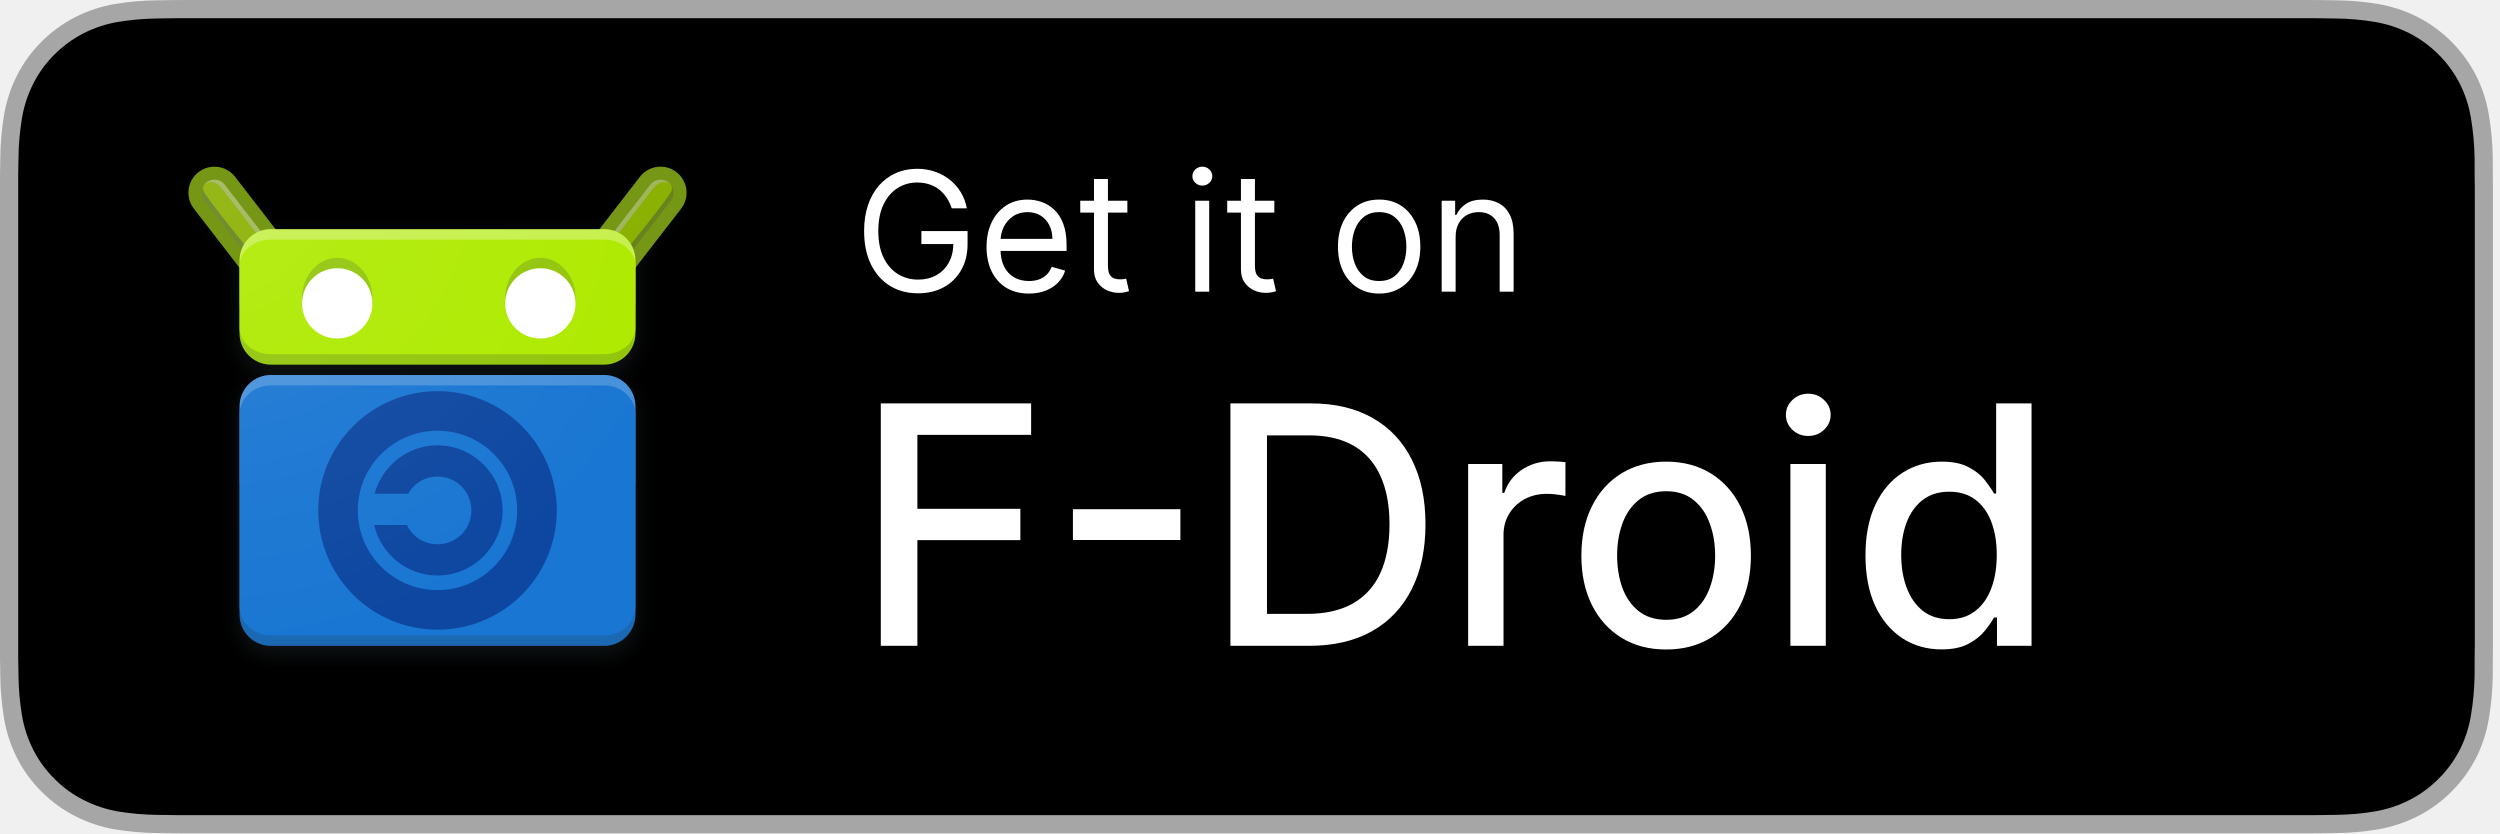
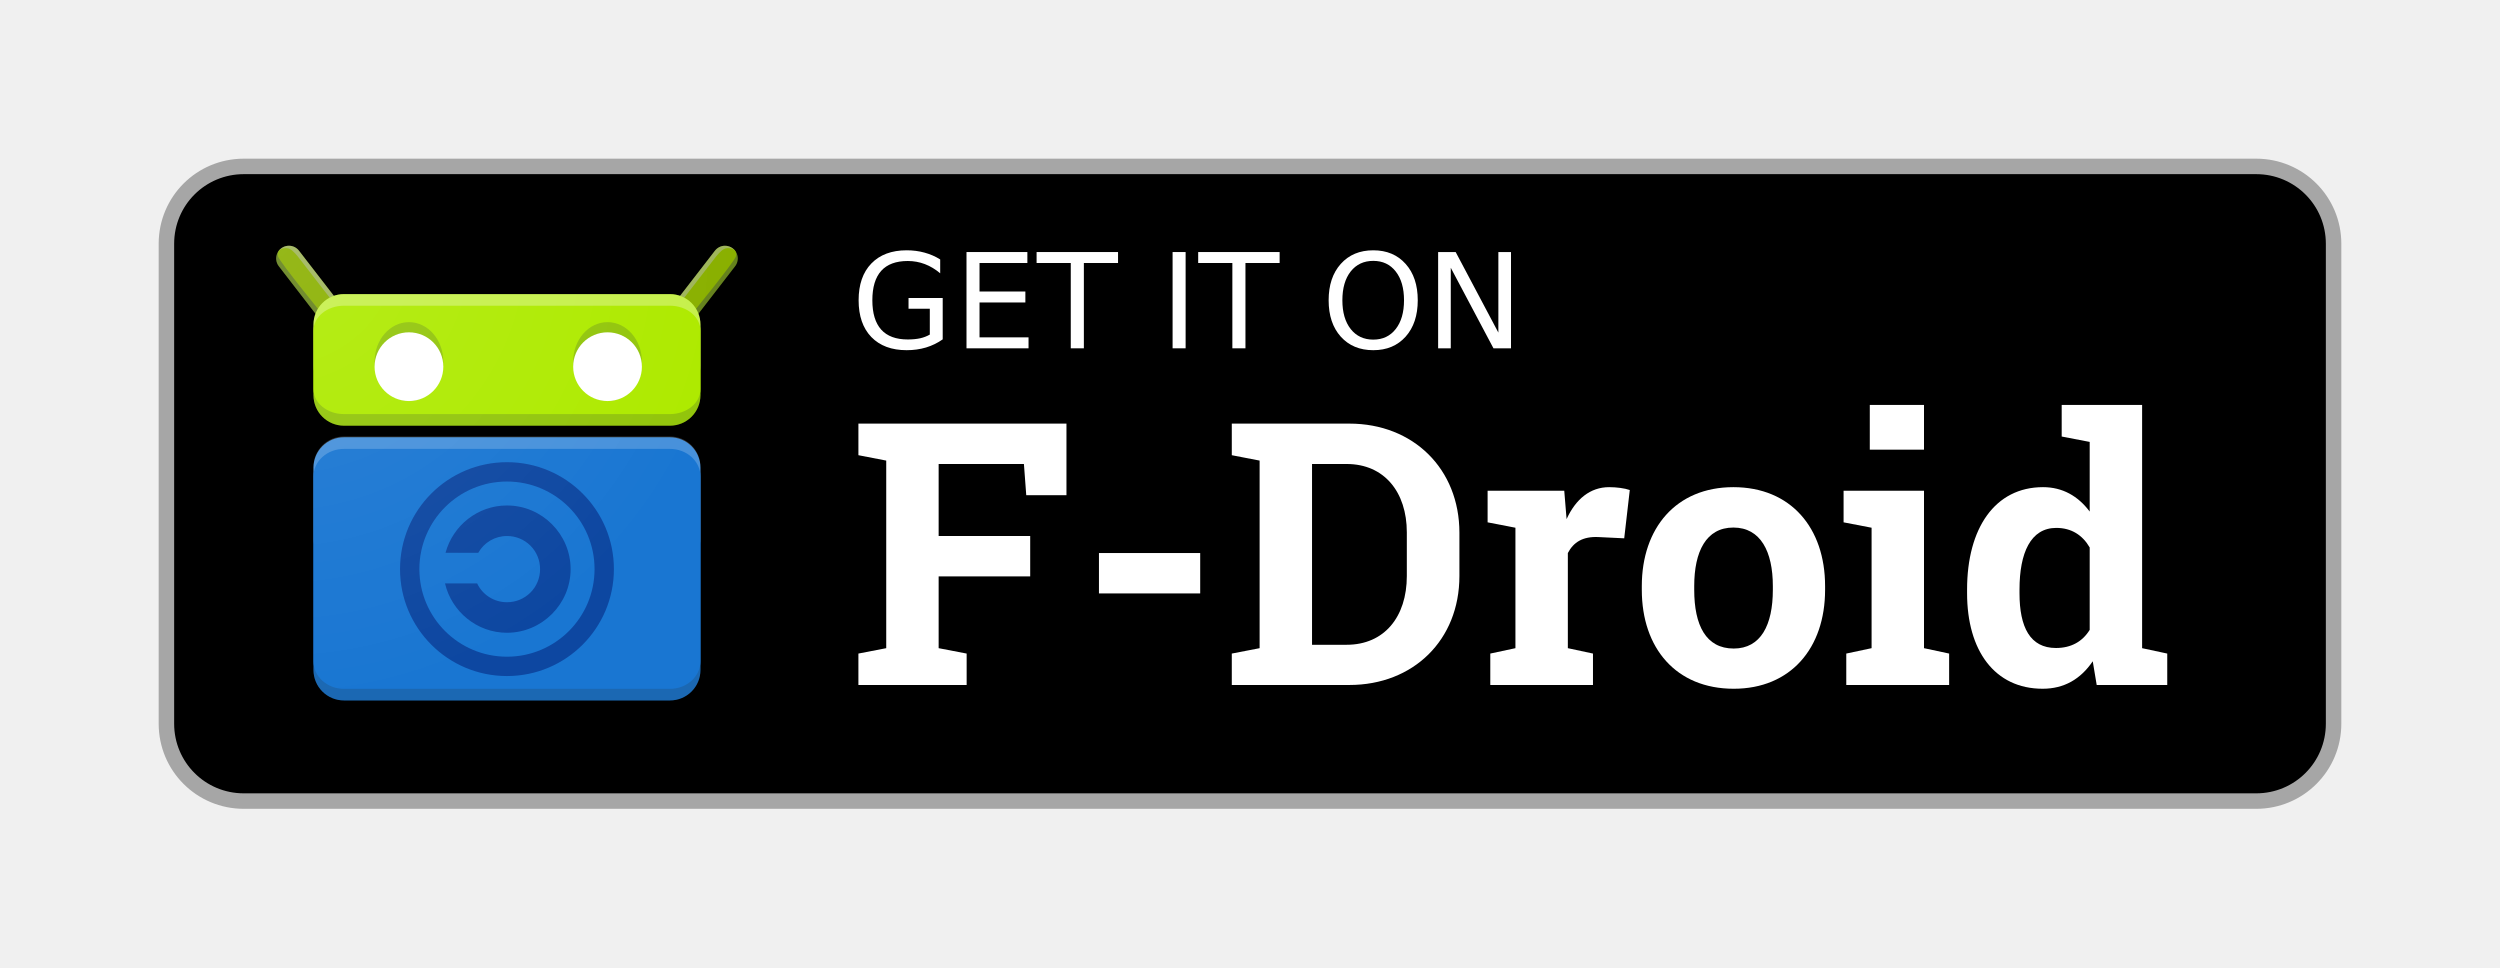
- <svg xmlns="http://www.w3.org/2000/svg" width="120" height="40" viewBox="0 0 120 40" fill="none">
-   <g clip-path="url(#clip0_8_63)">
-     <path d="M110.135 0H9.535C9.168 0 8.806 0 8.44 0.002C8.134 0.004 7.83 0.01 7.521 0.015C6.85 0.023 6.18 0.082 5.517 0.192C4.856 0.304 4.215 0.515 3.616 0.819C3.018 1.125 2.472 1.522 1.998 1.997C1.52 2.471 1.122 3.018 0.819 3.618C0.515 4.217 0.305 4.859 0.194 5.522C0.083 6.183 0.023 6.853 0.015 7.524C0.006 7.83 0.005 8.138 0 8.444V31.559C0.005 31.869 0.006 32.17 0.015 32.481C0.023 33.152 0.083 33.821 0.194 34.483C0.304 35.145 0.515 35.788 0.819 36.387C1.122 36.985 1.52 37.53 1.998 38.001C2.471 38.478 3.017 38.876 3.616 39.18C4.215 39.484 4.855 39.697 5.517 39.811C6.18 39.919 6.85 39.979 7.521 39.987C7.83 39.994 8.134 39.998 8.44 39.998C8.806 40 9.168 40 9.535 40H110.135C110.494 40 110.859 40 111.219 39.998C111.523 39.998 111.836 39.994 112.141 39.987C112.811 39.979 113.479 39.92 114.141 39.811C114.804 39.696 115.448 39.483 116.049 39.18C116.647 38.876 117.193 38.478 117.666 38.001C118.142 37.528 118.541 36.984 118.848 36.387C119.15 35.787 119.358 35.145 119.467 34.483C119.578 33.821 119.64 33.152 119.652 32.481C119.656 32.17 119.656 31.869 119.656 31.559C119.664 31.195 119.664 30.834 119.664 30.465V9.536C119.664 9.17 119.664 8.807 119.656 8.444C119.656 8.138 119.656 7.83 119.652 7.524C119.64 6.853 119.578 6.183 119.467 5.522C119.358 4.859 119.149 4.218 118.848 3.618C118.23 2.415 117.252 1.436 116.049 0.818C115.448 0.516 114.804 0.304 114.141 0.191C113.48 0.081 112.811 0.022 112.141 0.015C111.836 0.01 111.523 0.004 111.219 0.002C110.859 0 110.494 0 110.135 0Z" fill="#A6A6A6" />
-     <path d="M8.445 39.125C8.14 39.125 7.843 39.121 7.541 39.114C6.914 39.106 6.29 39.052 5.671 38.951C5.095 38.852 4.537 38.667 4.015 38.403C3.498 38.142 3.026 37.798 2.618 37.387C2.204 36.98 1.859 36.508 1.597 35.99C1.333 35.469 1.149 34.91 1.054 34.333C0.951 33.713 0.896 33.086 0.888 32.458C0.881 32.247 0.873 31.545 0.873 31.545V8.444C0.873 8.444 0.882 7.753 0.888 7.55C0.895 6.922 0.951 6.297 1.053 5.678C1.149 5.099 1.332 4.539 1.597 4.016C1.857 3.498 2.2 3.026 2.612 2.618C3.023 2.206 3.496 1.861 4.014 1.595C4.535 1.332 5.092 1.149 5.667 1.051C6.288 0.95 6.915 0.895 7.543 0.887L8.445 0.875H111.214L112.127 0.888C112.75 0.895 113.371 0.949 113.985 1.05C114.566 1.149 115.13 1.334 115.656 1.598C116.694 2.133 117.539 2.979 118.071 4.018C118.332 4.538 118.512 5.094 118.606 5.667C118.71 6.291 118.768 6.922 118.78 7.554C118.783 7.837 118.783 8.142 118.783 8.444C118.791 8.819 118.791 9.176 118.791 9.536V30.465C118.791 30.828 118.791 31.183 118.783 31.54C118.783 31.865 118.783 32.163 118.779 32.47C118.768 33.091 118.71 33.71 118.608 34.323C118.515 34.904 118.333 35.468 118.068 35.993C117.805 36.506 117.462 36.973 117.053 37.379C116.644 37.793 116.172 38.138 115.653 38.401C115.128 38.667 114.566 38.853 113.985 38.951C113.367 39.052 112.742 39.107 112.116 39.114C111.823 39.121 111.517 39.125 111.219 39.125L110.135 39.127L8.445 39.125Z" fill="black" />
-     <path d="M45.682 10C45.619 9.809 45.537 9.637 45.435 9.486C45.334 9.332 45.214 9.202 45.074 9.094C44.936 8.986 44.778 8.903 44.602 8.847C44.426 8.79 44.233 8.761 44.023 8.761C43.678 8.761 43.365 8.85 43.082 9.028C42.8 9.206 42.576 9.469 42.409 9.815C42.242 10.162 42.159 10.587 42.159 11.091C42.159 11.595 42.243 12.02 42.412 12.367C42.581 12.713 42.809 12.975 43.097 13.153C43.385 13.331 43.708 13.421 44.068 13.421C44.401 13.421 44.695 13.349 44.949 13.207C45.205 13.063 45.403 12.861 45.545 12.599C45.689 12.336 45.761 12.027 45.761 11.671L45.977 11.716H44.227V11.091H46.443V11.716C46.443 12.195 46.341 12.612 46.136 12.966C45.934 13.32 45.653 13.595 45.295 13.79C44.939 13.983 44.53 14.079 44.068 14.079C43.553 14.079 43.1 13.958 42.71 13.716C42.322 13.473 42.019 13.129 41.801 12.682C41.585 12.235 41.477 11.704 41.477 11.091C41.477 10.631 41.539 10.217 41.662 9.849C41.787 9.48 41.963 9.166 42.19 8.906C42.418 8.647 42.687 8.448 42.997 8.31C43.308 8.171 43.65 8.102 44.023 8.102C44.33 8.102 44.615 8.149 44.881 8.241C45.148 8.332 45.385 8.462 45.594 8.631C45.804 8.797 45.979 8.997 46.119 9.23C46.26 9.461 46.356 9.718 46.409 10H45.682ZM49.389 14.091C48.968 14.091 48.605 13.998 48.3 13.812C47.997 13.625 47.764 13.364 47.599 13.028C47.436 12.691 47.354 12.299 47.354 11.852C47.354 11.405 47.436 11.011 47.599 10.671C47.764 10.328 47.993 10.061 48.286 9.869C48.582 9.676 48.926 9.58 49.32 9.58C49.548 9.58 49.772 9.617 49.994 9.693C50.215 9.769 50.417 9.892 50.599 10.062C50.781 10.231 50.925 10.454 51.033 10.733C51.141 11.011 51.195 11.354 51.195 11.761V12.046H47.832V11.466H50.514C50.514 11.22 50.464 11 50.366 10.807C50.269 10.614 50.131 10.461 49.951 10.349C49.773 10.238 49.563 10.182 49.32 10.182C49.053 10.182 48.822 10.248 48.627 10.381C48.434 10.511 48.285 10.682 48.181 10.892C48.077 11.102 48.025 11.328 48.025 11.568V11.954C48.025 12.284 48.082 12.563 48.195 12.793C48.311 13.02 48.471 13.193 48.675 13.312C48.88 13.43 49.118 13.489 49.389 13.489C49.565 13.489 49.724 13.464 49.866 13.415C50.01 13.364 50.134 13.288 50.238 13.188C50.342 13.085 50.423 12.958 50.479 12.807L51.127 12.989C51.059 13.208 50.944 13.402 50.783 13.568C50.622 13.733 50.423 13.862 50.187 13.954C49.95 14.046 49.684 14.091 49.389 14.091ZM54.113 9.636V10.204H51.852V9.636H54.113ZM52.511 8.591H53.181V12.75C53.181 12.939 53.209 13.081 53.264 13.176C53.32 13.269 53.392 13.331 53.479 13.364C53.568 13.394 53.662 13.409 53.761 13.409C53.834 13.409 53.895 13.405 53.943 13.398C53.99 13.388 54.028 13.381 54.056 13.375L54.193 13.977C54.147 13.994 54.084 14.011 54.002 14.028C53.921 14.047 53.818 14.057 53.693 14.057C53.503 14.057 53.318 14.016 53.136 13.935C52.956 13.853 52.806 13.729 52.687 13.562C52.569 13.396 52.511 13.186 52.511 12.932V8.591ZM57.371 14V9.636H58.042V14H57.371ZM57.712 8.909C57.582 8.909 57.469 8.865 57.374 8.776C57.282 8.687 57.235 8.58 57.235 8.455C57.235 8.33 57.282 8.223 57.374 8.134C57.469 8.045 57.582 8 57.712 8C57.843 8 57.955 8.045 58.048 8.134C58.142 8.223 58.19 8.33 58.19 8.455C58.19 8.58 58.142 8.687 58.048 8.776C57.955 8.865 57.843 8.909 57.712 8.909ZM61.168 9.636V10.204H58.906V9.636H61.168ZM59.565 8.591H60.236V12.75C60.236 12.939 60.263 13.081 60.318 13.176C60.375 13.269 60.447 13.331 60.534 13.364C60.623 13.394 60.717 13.409 60.815 13.409C60.889 13.409 60.95 13.405 60.997 13.398C61.044 13.388 61.082 13.381 61.111 13.375L61.247 13.977C61.202 13.994 61.138 14.011 61.057 14.028C60.975 14.047 60.872 14.057 60.747 14.057C60.558 14.057 60.372 14.016 60.19 13.935C60.01 13.853 59.861 13.729 59.742 13.562C59.624 13.396 59.565 13.186 59.565 12.932V8.591ZM66.199 14.091C65.805 14.091 65.459 13.997 65.162 13.81C64.867 13.622 64.635 13.36 64.469 13.023C64.304 12.686 64.222 12.292 64.222 11.841C64.222 11.386 64.304 10.99 64.469 10.651C64.635 10.312 64.867 10.048 65.162 9.861C65.459 9.673 65.805 9.58 66.199 9.58C66.593 9.58 66.938 9.673 67.233 9.861C67.53 10.048 67.761 10.312 67.926 10.651C68.093 10.99 68.176 11.386 68.176 11.841C68.176 12.292 68.093 12.686 67.926 13.023C67.761 13.36 67.53 13.622 67.233 13.81C66.938 13.997 66.593 14.091 66.199 14.091ZM66.199 13.489C66.498 13.489 66.744 13.412 66.938 13.258C67.131 13.105 67.274 12.903 67.367 12.653C67.459 12.403 67.506 12.133 67.506 11.841C67.506 11.549 67.459 11.277 67.367 11.026C67.274 10.774 67.131 10.57 66.938 10.415C66.744 10.259 66.498 10.182 66.199 10.182C65.9 10.182 65.653 10.259 65.46 10.415C65.267 10.57 65.124 10.774 65.031 11.026C64.938 11.277 64.892 11.549 64.892 11.841C64.892 12.133 64.938 12.403 65.031 12.653C65.124 12.903 65.267 13.105 65.46 13.258C65.653 13.412 65.9 13.489 66.199 13.489ZM69.87 11.375V14H69.2V9.636H69.847V10.318H69.904C70.006 10.097 70.162 9.919 70.37 9.784C70.578 9.648 70.847 9.58 71.177 9.58C71.472 9.58 71.731 9.64 71.952 9.761C72.174 9.881 72.346 10.062 72.469 10.307C72.593 10.549 72.654 10.856 72.654 11.227V14H71.984V11.273C71.984 10.93 71.895 10.663 71.717 10.472C71.539 10.278 71.294 10.182 70.984 10.182C70.77 10.182 70.578 10.228 70.41 10.321C70.243 10.414 70.112 10.549 70.015 10.727C69.918 10.905 69.87 11.121 69.87 11.375Z" fill="white" />
-     <path d="M42.278 31V19.364H49.494V20.875H44.034V24.421H48.977V25.926H44.034V31H42.278ZM56.659 24.443V25.921H51.5V24.443H56.659ZM62.827 31H59.06V19.364H62.946C64.086 19.364 65.065 19.597 65.883 20.062C66.702 20.525 67.329 21.189 67.764 22.057C68.204 22.921 68.423 23.956 68.423 25.165C68.423 26.377 68.202 27.419 67.758 28.29C67.319 29.161 66.683 29.831 65.849 30.301C65.016 30.767 64.008 31 62.827 31ZM60.815 29.466H62.73C63.617 29.466 64.353 29.299 64.94 28.966C65.528 28.629 65.967 28.142 66.258 27.506C66.55 26.866 66.696 26.085 66.696 25.165C66.696 24.252 66.55 23.477 66.258 22.841C65.971 22.204 65.541 21.722 64.969 21.392C64.397 21.062 63.687 20.898 62.838 20.898H60.815V29.466ZM70.47 31V22.273H72.112V23.659H72.203C72.362 23.189 72.642 22.82 73.044 22.551C73.449 22.278 73.908 22.142 74.419 22.142C74.525 22.142 74.65 22.146 74.794 22.153C74.942 22.161 75.057 22.171 75.141 22.182V23.807C75.072 23.788 74.951 23.767 74.777 23.744C74.603 23.718 74.428 23.704 74.254 23.704C73.853 23.704 73.495 23.79 73.18 23.96C72.87 24.127 72.624 24.36 72.442 24.659C72.26 24.954 72.169 25.292 72.169 25.671V31H70.47ZM79.974 31.176C79.156 31.176 78.442 30.989 77.832 30.614C77.222 30.239 76.749 29.714 76.412 29.04C76.075 28.366 75.906 27.578 75.906 26.676C75.906 25.771 76.075 24.979 76.412 24.301C76.749 23.623 77.222 23.097 77.832 22.722C78.442 22.347 79.156 22.159 79.974 22.159C80.793 22.159 81.507 22.347 82.117 22.722C82.726 23.097 83.2 23.623 83.537 24.301C83.874 24.979 84.043 25.771 84.043 26.676C84.043 27.578 83.874 28.366 83.537 29.04C83.2 29.714 82.726 30.239 82.117 30.614C81.507 30.989 80.793 31.176 79.974 31.176ZM79.98 29.75C80.51 29.75 80.95 29.61 81.298 29.329C81.647 29.049 81.904 28.676 82.071 28.21C82.242 27.744 82.327 27.231 82.327 26.671C82.327 26.114 82.242 25.602 82.071 25.136C81.904 24.667 81.647 24.29 81.298 24.006C80.95 23.722 80.51 23.579 79.98 23.579C79.446 23.579 79.003 23.722 78.651 24.006C78.302 24.29 78.043 24.667 77.872 25.136C77.706 25.602 77.622 26.114 77.622 26.671C77.622 27.231 77.706 27.744 77.872 28.21C78.043 28.676 78.302 29.049 78.651 29.329C79.003 29.61 79.446 29.75 79.98 29.75ZM85.939 31V22.273H87.638V31H85.939ZM86.797 20.926C86.501 20.926 86.248 20.828 86.035 20.631C85.827 20.43 85.723 20.191 85.723 19.915C85.723 19.634 85.827 19.396 86.035 19.199C86.248 18.998 86.501 18.898 86.797 18.898C87.092 18.898 87.344 18.998 87.553 19.199C87.765 19.396 87.871 19.634 87.871 19.915C87.871 20.191 87.765 20.43 87.553 20.631C87.344 20.828 87.092 20.926 86.797 20.926ZM93.19 31.171C92.486 31.171 91.857 30.991 91.304 30.631C90.755 30.267 90.323 29.75 90.008 29.079C89.698 28.405 89.543 27.597 89.543 26.653C89.543 25.71 89.7 24.903 90.014 24.233C90.332 23.562 90.768 23.049 91.321 22.693C91.874 22.337 92.501 22.159 93.202 22.159C93.743 22.159 94.179 22.25 94.508 22.432C94.842 22.61 95.099 22.818 95.281 23.057C95.467 23.296 95.611 23.506 95.713 23.688H95.815V19.364H97.514V31H95.855V29.642H95.713C95.611 29.828 95.463 30.04 95.27 30.278C95.081 30.517 94.819 30.725 94.486 30.903C94.153 31.081 93.721 31.171 93.19 31.171ZM93.565 29.722C94.054 29.722 94.467 29.593 94.804 29.335C95.145 29.074 95.403 28.712 95.577 28.25C95.755 27.788 95.844 27.25 95.844 26.636C95.844 26.03 95.757 25.5 95.582 25.046C95.408 24.591 95.153 24.237 94.815 23.983C94.478 23.729 94.062 23.602 93.565 23.602C93.054 23.602 92.628 23.735 92.287 24C91.946 24.265 91.688 24.627 91.514 25.085C91.344 25.544 91.258 26.061 91.258 26.636C91.258 27.22 91.346 27.744 91.52 28.21C91.694 28.676 91.952 29.046 92.293 29.318C92.637 29.587 93.062 29.722 93.565 29.722Z" fill="white" />
-     <g clip-path="url(#clip1_8_63)">
-       <g filter="url(#filter0_f_8_63)">
-         <path fill-rule="evenodd" clip-rule="evenodd" d="M10.307 8.993C10.188 8.99 10.07 9.021 9.968 9.082C9.866 9.143 9.783 9.233 9.73 9.339C9.677 9.446 9.655 9.565 9.668 9.684C9.68 9.802 9.727 9.915 9.801 10.008L11.603 12.34C11.539 12.507 11.501 12.686 11.501 12.875V14.875V16.308V16.375C11.501 17.206 12.17 17.875 13.001 17.875H29.001C29.832 17.875 30.501 17.206 30.501 16.375V14.375V12.943V12.875C30.501 12.685 30.462 12.505 30.398 12.338L32.199 10.008C32.275 9.914 32.321 9.799 32.333 9.679C32.344 9.559 32.321 9.438 32.266 9.331C32.21 9.224 32.125 9.135 32.02 9.075C31.915 9.016 31.795 8.987 31.675 8.994C31.584 8.999 31.495 9.024 31.415 9.067C31.335 9.11 31.265 9.17 31.21 9.243L29.494 11.464C29.339 11.41 29.175 11.375 29.001 11.375H13.001C12.827 11.375 12.662 11.41 12.507 11.464L10.79 9.243C10.734 9.168 10.661 9.106 10.577 9.063C10.493 9.02 10.401 8.996 10.307 8.993ZM13.001 18.375C12.897 18.375 12.796 18.386 12.698 18.406C12.014 18.544 11.501 19.141 11.501 19.861V19.875V29.765V29.779V29.875C11.501 30.706 12.17 31.375 13.001 31.375H29.001C29.832 31.375 30.501 30.706 30.501 29.875V19.875V19.86C30.501 19.14 29.989 18.544 29.304 18.405C29.206 18.386 29.105 18.375 29.001 18.375L13.001 18.375Z" fill="#263238" fill-opacity="0.4" />
-       </g>
-       <path fill-rule="evenodd" clip-rule="evenodd" d="M31.705 9.25L29.58 12Z" fill="#8AB000" />
-       <path d="M31.705 9.25L29.58 12" stroke="#769616" stroke-width="2.5" stroke-linecap="round" />
-       <path fill-rule="evenodd" clip-rule="evenodd" d="M31.694 8.624C31.921 8.63 32.075 8.718 32.185 8.848C31.171 10.052 31 10.244 29.617 11.959C29.107 12.618 28.576 12.277 29.086 11.618L31.211 8.868C31.325 8.715 31.503 8.629 31.694 8.624Z" fill="white" fill-opacity="0.298" />
-       <path fill-rule="evenodd" clip-rule="evenodd" d="M32.189 8.854C32.251 8.928 32.469 9.256 32.2 9.632L30.075 12.382C29.565 13.042 29.5 12.076 29.5 12.076C29.5 12.076 31.367 9.821 32.189 8.854Z" fill="#263238" fill-opacity="0.2" />
-       <path fill-rule="evenodd" clip-rule="evenodd" d="M31.831 8.741C32.05 8.741 32.311 8.812 32.243 9.14C32.191 9.391 29.913 12.178 29.913 12.178C29.403 12.837 28.666 12.516 29.176 11.856L31.293 9.12C31.423 8.975 31.597 8.748 31.831 8.741Z" fill="#8AB000" />
-       <path fill-rule="evenodd" clip-rule="evenodd" d="M10.294 9.25L12.419 12Z" fill="#8AB000" />
-       <path d="M10.294 9.25L12.419 12" stroke="#769616" stroke-width="2.5" stroke-linecap="round" />
-       <path fill-rule="evenodd" clip-rule="evenodd" d="M10.306 8.624C10.079 8.63 9.925 8.718 9.815 8.848C10.829 10.052 10.999 10.244 12.383 11.959C12.893 12.618 13.424 12.277 12.914 11.618L10.789 8.868C10.675 8.715 10.496 8.629 10.306 8.624Z" fill="white" fill-opacity="0.298" />
-       <path fill-rule="evenodd" clip-rule="evenodd" d="M9.811 8.854C9.749 8.928 9.53 9.256 9.8 9.632L11.925 12.382C12.435 13.042 12.5 12.076 12.5 12.076C12.5 12.076 10.633 9.821 9.811 8.854Z" fill="#263238" fill-opacity="0.2" />
-       <path fill-rule="evenodd" clip-rule="evenodd" d="M10.169 8.741C9.95 8.741 9.689 8.812 9.757 9.14C9.809 9.391 12.087 12.178 12.087 12.178C12.597 12.837 13.334 12.516 12.824 11.856L10.707 9.12C10.577 8.975 10.403 8.748 10.169 8.741Z" fill="#8AB000" />
-       <path d="M29 11H13C12.172 11 11.5 11.672 11.5 12.5V16C11.5 16.828 12.172 17.5 13 17.5H29C29.828 17.5 30.5 16.828 30.5 16V12.5C30.5 11.672 29.828 11 29 11Z" fill="#AEEA00" />
-       <path d="M29 12.5H13C12.172 12.5 11.5 13.172 11.5 14V16C11.5 16.828 12.172 17.5 13 17.5H29C29.828 17.5 30.5 16.828 30.5 16V14C30.5 13.172 29.828 12.5 29 12.5Z" fill="#263238" fill-opacity="0.2" />
-       <path d="M29 11H13C12.172 11 11.5 11.672 11.5 12.5V14.5C11.5 15.328 12.172 16 13 16H29C29.828 16 30.5 15.328 30.5 14.5V12.5C30.5 11.672 29.828 11 29 11Z" fill="white" fill-opacity="0.298" />
-       <path d="M29 11.5H13C12.172 11.5 11.5 12.068 11.5 12.769V15.731C11.5 16.432 12.172 17 13 17H29C29.828 17 30.5 16.432 30.5 15.731V12.769C30.5 12.068 29.828 11.5 29 11.5Z" fill="#AEEA00" />
-       <path d="M29 18H13C12.172 18 11.5 18.672 11.5 19.5V29.5C11.5 30.328 12.172 31 13 31H29C29.828 31 30.5 30.328 30.5 29.5V19.5C30.5 18.672 29.828 18 29 18Z" fill="#1976D2" />
-       <path d="M29 24.5H13C12.172 24.5 11.5 25.172 11.5 26V29.5C11.5 30.328 12.172 31 13 31H29C29.828 31 30.5 30.328 30.5 29.5V26C30.5 25.172 29.828 24.5 29 24.5Z" fill="#263238" fill-opacity="0.2" />
-       <path d="M29 18H13C12.172 18 11.5 18.672 11.5 19.5V23C11.5 23.828 12.172 24.5 13 24.5H29C29.828 24.5 30.5 23.828 30.5 23V19.5C30.5 18.672 29.828 18 29 18Z" fill="white" fill-opacity="0.2" />
-       <path d="M29 18.5H13C12.172 18.5 11.5 19.12 11.5 19.885V29.115C11.5 29.88 12.172 30.5 13 30.5H29C29.828 30.5 30.5 29.88 30.5 29.115V19.885C30.5 19.12 29.828 18.5 29 18.5Z" fill="#1976D2" />
-       <path d="M21 21.375C19.56 21.375 18.34 22.367 17.983 23.7H19.59C19.867 23.207 20.387 22.875 21 22.875C21.906 22.875 22.625 23.594 22.625 24.5C22.625 25.406 21.906 26.125 21 26.125C20.346 26.125 19.794 25.749 19.535 25.2H17.958C18.279 26.583 19.524 27.625 21 27.625C22.717 27.625 24.125 26.217 24.125 24.5C24.125 22.783 22.717 21.375 21 21.375Z" fill="#0D47A1" />
-       <path d="M21 29.275C23.637 29.275 25.775 27.137 25.775 24.5C25.775 21.863 23.637 19.725 21 19.725C18.363 19.725 16.225 21.863 16.225 24.5C16.225 27.137 18.363 29.275 21 29.275Z" stroke="#0D47A1" stroke-width="1.9" stroke-linecap="round" />
-       <path d="M16.188 16.25C17.119 16.25 17.875 15.383 17.875 14.312C17.875 13.242 17.119 12.375 16.188 12.375C15.255 12.375 14.5 13.242 14.5 14.312C14.5 15.383 15.255 16.25 16.188 16.25Z" fill="#263238" fill-opacity="0.2" />
-       <path d="M16.188 16.25C17.119 16.25 17.875 15.495 17.875 14.562C17.875 13.63 17.119 12.875 16.188 12.875C15.255 12.875 14.5 13.63 14.5 14.562C14.5 15.495 15.255 16.25 16.188 16.25Z" fill="white" />
-       <path d="M25.938 16.25C26.869 16.25 27.625 15.383 27.625 14.312C27.625 13.242 26.869 12.375 25.938 12.375C25.006 12.375 24.25 13.242 24.25 14.312C24.25 15.383 25.006 16.25 25.938 16.25Z" fill="#263238" fill-opacity="0.2" />
-       <path d="M25.938 16.25C26.869 16.25 27.625 15.495 27.625 14.562C27.625 13.63 26.869 12.875 25.938 12.875C25.006 12.875 24.25 13.63 24.25 14.562C24.25 15.495 25.006 16.25 25.938 16.25Z" fill="white" />
-       <path fill-rule="evenodd" clip-rule="evenodd" d="M10.307 8.618C10.188 8.615 10.07 8.646 9.968 8.707C9.866 8.768 9.783 8.858 9.73 8.964C9.677 9.071 9.655 9.19 9.668 9.309C9.68 9.427 9.727 9.54 9.801 9.633L11.603 11.965C11.539 12.132 11.501 12.311 11.501 12.5V14.5V15.933V16C11.501 16.831 12.17 17.5 13.001 17.5H29.001C29.832 17.5 30.501 16.831 30.501 16V14V12.568V12.5C30.501 12.31 30.462 12.13 30.398 11.963L32.199 9.633C32.275 9.539 32.321 9.424 32.333 9.304C32.344 9.184 32.321 9.063 32.266 8.956C32.21 8.849 32.125 8.76 32.02 8.7C31.915 8.641 31.795 8.612 31.675 8.619C31.584 8.624 31.495 8.649 31.415 8.692C31.335 8.735 31.265 8.795 31.21 8.868L29.494 11.089C29.339 11.035 29.175 11 29.001 11H13.001C12.827 11 12.662 11.035 12.507 11.089L10.79 8.868C10.734 8.793 10.661 8.731 10.577 8.688C10.493 8.645 10.401 8.621 10.307 8.618ZM13.001 18C12.897 18 12.796 18.011 12.698 18.031C12.014 18.169 11.501 18.765 11.501 19.486V19.5V29.39V29.404V29.5C11.501 30.331 12.17 31 13.001 31H29.001C29.832 31 30.501 30.331 30.501 29.5V19.5V19.485C30.501 18.765 29.989 18.169 29.304 18.03C29.206 18.011 29.105 18 29.001 18L13.001 18Z" fill="url(#paint0_radial_8_63)" />
+ <svg xmlns="http://www.w3.org/2000/svg" xmlns:xlink="http://www.w3.org/1999/xlink" width="646" height="250" version="1.1" id="svg78">
+   <defs id="defs8">
+     <radialGradient xlink:href="#a" id="b" cx="113" cy="-12.89" r="59.662" fx="113" fy="-12.89" gradientTransform="matrix(0 1.96105 -1.97781 0 254.507 78.763)" gradientUnits="userSpaceOnUse" />
+     <linearGradient id="a">
+       <stop offset="0" style="stop-color:#fff;stop-opacity:.098" id="stop3" />
+       <stop offset="1" style="stop-color:#fff;stop-opacity:0" id="stop5" />
+     </linearGradient>
+   </defs>
+   <g transform="translate(-289,-312.362)" id="g76">
+     <path id="rect10" style="display:inline;overflow:visible;stroke:#a6a6a6;stroke-width:4;marker:none" d="m 352,355.362 h 520 c 11.08,0 20,8.92 20,20 v 124 c 0,11.08 -8.92,20 -20,20 H 352 c -11.08,0 -20,-8.92 -20,-20 v -124 c 0,-11.08 8.92,-20 20,-20 z" />
+     <g aria-label="GET IT ON" id="text14" style="font-size:12.395px;line-height:100%;font-family:'DejaVu Sans';-inkscape-font-specification:'DejaVu Sans';letter-spacing:0;word-spacing:0;display:inline;overflow:visible;fill:#ffffff;stroke-width:1px;marker:none">
+       <path d="m 529.263,398.818 v -6.682 h -5.499 v -2.766 h 8.831 v 10.681 q -1.95,1.383 -4.299,2.099 -2.349,0.7 -5.015,0.7 -5.832,0 -9.131,-3.399 -3.283,-3.416 -3.283,-9.498 0,-6.099 3.283,-9.498 3.299,-3.416 9.131,-3.416 2.433,0 4.616,0.6 2.199,0.6 4.049,1.766 v 3.582 q -1.866,-1.583 -3.966,-2.383 -2.099,-0.8 -4.416,-0.8 -4.566,0 -6.865,2.549 -2.283,2.549 -2.283,7.598 0,5.032 2.283,7.581 2.299,2.549 6.865,2.549 1.783,0 3.183,-0.3 1.4,-0.317 2.516,-0.966 z" style="font-size:34.125px" id="path83" />
+       <path d="m 538.744,377.49 h 15.729 v 2.833 h -12.364 v 7.365 h 11.847 v 2.833 h -11.847 v 9.014 h 12.664 v 2.833 h -16.029 z" style="font-size:34.125px" id="path85" />
+       <path d="m 556.856,377.49 h 21.045 v 2.833 h -8.831 V 402.367 h -3.383 v -22.045 h -8.831 z" style="font-size:34.125px" id="path87" />
+       <path d="m 591.997,377.49 h 3.366 V 402.367 h -3.366 z" style="font-size:34.125px" id="path89" />
+       <path d="m 598.612,377.49 h 21.045 v 2.833 h -8.831 V 402.367 h -3.383 v -22.045 h -8.831 z" style="font-size:34.125px" id="path91" />
+       <path d="m 643.851,379.773 q -3.666,0 -5.832,2.733 -2.149,2.733 -2.149,7.448 0,4.699 2.149,7.432 2.166,2.733 5.832,2.733 3.666,0 5.799,-2.733 2.149,-2.733 2.149,-7.432 0,-4.716 -2.149,-7.448 -2.133,-2.733 -5.799,-2.733 z m 0,-2.733 q 5.232,0 8.365,3.516 3.133,3.499 3.133,9.398 0,5.882 -3.133,9.398 -3.133,3.499 -8.365,3.499 -5.249,0 -8.398,-3.499 -3.133,-3.499 -3.133,-9.398 0,-5.899 3.133,-9.398 3.149,-3.516 8.398,-3.516 z" style="font-size:34.125px" id="path93" />
+       <path d="m 660.614,377.49 h 4.532 l 11.031,20.812 v -20.812 h 3.266 V 402.367 h -4.532 L 663.88,381.555 V 402.367 h -3.266 z" style="font-size:34.125px" id="path95" />
    </g>
+     <g aria-label="F-Droid" id="text18" style="font-weight:700;font-size:29.709px;line-height:100%;font-family:Rokkitt;-inkscape-font-specification:'Rokkitt Bold';letter-spacing:0;word-spacing:0;display:inline;overflow:visible;fill:#ffffff;stroke-width:1px;marker:none">
+       <path d="m 510.811,481.243 v 8.118 h 27.971 v -8.118 l -7.236,-1.392 v -18.555 h 23.657 v -10.437 h -23.657 v -18.601 h 22.034 l 0.603,8.071 h 10.391 v -18.508 h -53.762 v 8.164 l 7.19,1.392 v 48.474 z" style="font-size:95px;line-height:100%;font-family:'Roboto Slab';-inkscape-font-specification:'Roboto Slab Bold'" id="path98" />
+       <path d="m 599.131,465.704 v -10.437 h -26.162 v 10.437 z" style="font-size:95px;line-height:100%;font-family:'Roboto Slab';-inkscape-font-specification:'Roboto Slab Bold'" id="path100" />
+       <path d="m 637.678,421.822 h -30.383 v 8.164 l 7.19,1.392 v 48.474 l -7.19,1.392 v 8.118 h 30.383 c 16.514,0 28.435,-11.597 28.435,-28.157 v -11.179 c 0,-16.514 -11.921,-28.203 -28.435,-28.203 z m -9.648,10.437 h 8.953 c 9.695,0 15.54,7.236 15.54,17.673 v 11.272 c 0,10.576 -5.845,17.766 -15.54,17.766 h -8.953 z" style="font-size:95px;line-height:100%;font-family:'Roboto Slab';-inkscape-font-specification:'Roboto Slab Bold'" id="path102" />
+       <path d="m 674.092,481.243 v 8.118 h 26.533 v -8.118 l -6.494,-1.392 v -24.585 c 1.484,-2.83 3.896,-4.314 7.886,-4.128 l 6.68,0.325 1.438,-12.478 c -1.299,-0.464 -3.433,-0.742 -5.334,-0.742 -4.871,0 -8.628,3.062 -10.994,8.257 l -0.093,-1.113 -0.51,-6.216 h -19.807 v 8.164 l 7.19,1.392 v 31.125 z" style="font-size:95px;line-height:100%;font-family:'Roboto Slab';-inkscape-font-specification:'Roboto Slab Bold'" id="path104" />
+       <path d="m 713.242,463.802 v 0.974 c 0,15.076 8.86,25.559 23.75,25.559 14.705,0 23.611,-10.483 23.611,-25.559 v -0.974 c 0,-15.029 -8.86,-25.559 -23.704,-25.559 -14.797,0 -23.657,10.576 -23.657,25.559 z m 13.545,0.974 v -0.974 c 0,-8.906 3.062,-15.122 10.112,-15.122 7.051,0 10.205,6.216 10.205,15.122 v 0.974 c 0,9.092 -3.108,15.168 -10.112,15.168 -7.19,0 -10.205,-6.03 -10.205,-15.168 z" style="font-size:95px;line-height:100%;font-family:'Roboto Slab';-inkscape-font-specification:'Roboto Slab Bold'" id="path106" />
+       <path d="M 786.162,428.548 V 416.998 H 772.153 V 428.548 Z m -20.085,52.695 v 8.118 h 26.58 v -8.118 l -6.494,-1.392 v -40.681 h -20.781 v 8.164 l 7.236,1.392 v 31.125 z" style="font-size:95px;line-height:100%;font-family:'Roboto Slab';-inkscape-font-specification:'Roboto Slab Bold'" id="path108" />
+       <path d="m 829.766,483.238 1.02,6.123 h 18.23 v -8.118 l -6.494,-1.392 v -62.854 h -20.781 v 8.164 l 7.236,1.392 v 17.998 c -3.015,-4.036 -7.051,-6.309 -12.061,-6.309 -12.432,0 -19.622,10.623 -19.622,26.44 v 0.974 c 0,14.844 7.144,24.678 19.529,24.678 5.52,0 9.788,-2.458 12.942,-7.097 z m -18.926,-17.581 v -0.974 c 0,-9.463 2.876,-15.911 9.509,-15.911 3.896,0 6.772,1.855 8.628,5.056 v 21.291 c -1.855,3.015 -4.778,4.685 -8.721,4.685 -6.68,0 -9.416,-5.381 -9.416,-14.148 z" style="font-size:95px;line-height:100%;font-family:'Roboto Slab';-inkscape-font-specification:'Roboto Slab Bold'" id="path110" />
+     </g>
+     <path d="m 2.589,1006.862 4.25,5.5" style="fill:#8ab000;fill-opacity:1;fill-rule:evenodd;stroke:#769616;stroke-width:2.5;stroke-linecap:round;stroke-linejoin:miter;stroke-miterlimit:4;stroke-dasharray:none;stroke-opacity:1" transform="matrix(-2.63159,0,0,2.63157,483.158,-2270.475)" id="path20" />
+     <path d="m 2.611,1005.61 c -0.453,0.011 -0.761,0.188 -0.98,0.448 2.027,2.409 2.368,2.792 5.135,6.221 1.02,1.32 2.082,0.638 1.062,-0.681 l -4.25,-5.5 a 1.24,1.24 0 0 0 -0.967,-0.489" style="color:#000000;font-style:normal;font-variant:normal;font-weight:400;font-stretch:normal;font-size:medium;line-height:normal;font-family:sans-serif;text-indent:0;text-align:start;text-decoration:none;text-decoration-line:none;text-decoration-style:solid;text-decoration-color:#000000;letter-spacing:normal;word-spacing:normal;text-transform:none;writing-mode:lr-tb;direction:ltr;baseline-shift:baseline;text-anchor:start;white-space:normal;clip-rule:nonzero;display:inline;overflow:visible;visibility:visible;opacity:1;isolation:auto;mix-blend-mode:normal;color-interpolation:sRGB;color-interpolation-filters:linearRGB;solid-color:#000000;solid-opacity:1;fill:#ffffff;fill-opacity:0.298;fill-rule:evenodd;stroke:none;stroke-width:2.5;stroke-linecap:round;stroke-linejoin:miter;stroke-miterlimit:4;stroke-dasharray:none;stroke-dashoffset:0;stroke-opacity:1;color-rendering:auto;image-rendering:auto;shape-rendering:auto;text-rendering:auto" transform="matrix(-2.63159,0,0,2.63157,483.158,-2270.475)" id="path22" />
+     <path d="m 1.622,1006.07 a 1.25,1.25 0 0 0 -0.022,1.557 l 4.25,5.5 c 1.02,1.319 1.15,-0.613 1.15,-0.613 0,0 -3.735,-4.51 -5.378,-6.443" style="color:#000000;font-style:normal;font-variant:normal;font-weight:400;font-stretch:normal;font-size:medium;line-height:normal;font-family:sans-serif;text-indent:0;text-align:start;text-decoration:none;text-decoration-line:none;text-decoration-style:solid;text-decoration-color:#000000;letter-spacing:normal;word-spacing:normal;text-transform:none;writing-mode:lr-tb;direction:ltr;baseline-shift:baseline;text-anchor:start;white-space:normal;clip-rule:nonzero;display:inline;overflow:visible;visibility:visible;opacity:1;isolation:auto;mix-blend-mode:normal;color-interpolation:sRGB;color-interpolation-filters:linearRGB;solid-color:#000000;solid-opacity:1;fill:#263238;fill-opacity:0.2;fill-rule:evenodd;stroke:none;stroke-width:2.5;stroke-linecap:round;stroke-linejoin:miter;stroke-miterlimit:4;stroke-dasharray:none;stroke-dashoffset:0;stroke-opacity:1;color-rendering:auto;image-rendering:auto;shape-rendering:auto;text-rendering:auto" transform="matrix(-2.63159,0,0,2.63157,483.158,-2270.475)" id="path24" />
+     <path d="m 2.338,1005.844 c -0.438,0 -0.96,0.142 -0.824,0.799 0.103,0.501 4.66,6.074 4.66,6.074 1.02,1.32 2.494,0.677 1.474,-0.642 l -4.234,-5.473 c -0.26,-0.29 -0.608,-0.744 -1.076,-0.758" style="color:#000000;font-style:normal;font-variant:normal;font-weight:400;font-stretch:normal;font-size:medium;line-height:normal;font-family:sans-serif;text-indent:0;text-align:start;text-decoration:none;text-decoration-line:none;text-decoration-style:solid;text-decoration-color:#000000;letter-spacing:normal;word-spacing:normal;text-transform:none;writing-mode:lr-tb;direction:ltr;baseline-shift:baseline;text-anchor:start;white-space:normal;clip-rule:nonzero;display:inline;overflow:visible;visibility:visible;opacity:1;isolation:auto;mix-blend-mode:normal;color-interpolation:sRGB;color-interpolation-filters:linearRGB;solid-color:#000000;solid-opacity:1;fill:#8ab000;fill-opacity:1;fill-rule:evenodd;stroke:none;stroke-width:2.5;stroke-linecap:round;stroke-linejoin:miter;stroke-miterlimit:4;stroke-dasharray:none;stroke-dashoffset:0;stroke-opacity:1;color-rendering:auto;image-rendering:auto;shape-rendering:auto;text-rendering:auto" transform="matrix(-2.63159,0,0,2.63157,483.158,-2270.475)" id="path26" />
+     <path d="m 2.589,1006.862 4.25,5.5" style="fill:#8ab000;fill-opacity:1;fill-rule:evenodd;stroke:#769616;stroke-width:2.5;stroke-linecap:round;stroke-linejoin:miter;stroke-miterlimit:4;stroke-dasharray:none;stroke-opacity:1" transform="matrix(2.63159,0,0,2.63157,356.842,-2270.475)" id="path28" />
+     <path d="m 2.611,1005.61 c -0.453,0.011 -0.761,0.188 -0.98,0.448 2.027,2.409 2.368,2.792 5.135,6.221 1.02,1.32 2.082,0.638 1.062,-0.681 l -4.25,-5.5 a 1.24,1.24 0 0 0 -0.967,-0.489" style="color:#000000;font-style:normal;font-variant:normal;font-weight:400;font-stretch:normal;font-size:medium;line-height:normal;font-family:sans-serif;text-indent:0;text-align:start;text-decoration:none;text-decoration-line:none;text-decoration-style:solid;text-decoration-color:#000000;letter-spacing:normal;word-spacing:normal;text-transform:none;writing-mode:lr-tb;direction:ltr;baseline-shift:baseline;text-anchor:start;white-space:normal;clip-rule:nonzero;display:inline;overflow:visible;visibility:visible;opacity:1;isolation:auto;mix-blend-mode:normal;color-interpolation:sRGB;color-interpolation-filters:linearRGB;solid-color:#000000;solid-opacity:1;fill:#ffffff;fill-opacity:0.298;fill-rule:evenodd;stroke:none;stroke-width:2.5;stroke-linecap:round;stroke-linejoin:miter;stroke-miterlimit:4;stroke-dasharray:none;stroke-dashoffset:0;stroke-opacity:1;color-rendering:auto;image-rendering:auto;shape-rendering:auto;text-rendering:auto" transform="matrix(2.63159,0,0,2.63157,356.842,-2270.475)" id="path30" />
+     <path d="m 1.622,1006.07 a 1.25,1.25 0 0 0 -0.022,1.557 l 4.25,5.5 c 1.02,1.319 1.15,-0.613 1.15,-0.613 0,0 -3.735,-4.51 -5.378,-6.443" style="color:#000000;font-style:normal;font-variant:normal;font-weight:400;font-stretch:normal;font-size:medium;line-height:normal;font-family:sans-serif;text-indent:0;text-align:start;text-decoration:none;text-decoration-line:none;text-decoration-style:solid;text-decoration-color:#000000;letter-spacing:normal;word-spacing:normal;text-transform:none;writing-mode:lr-tb;direction:ltr;baseline-shift:baseline;text-anchor:start;white-space:normal;clip-rule:nonzero;display:inline;overflow:visible;visibility:visible;opacity:1;isolation:auto;mix-blend-mode:normal;color-interpolation:sRGB;color-interpolation-filters:linearRGB;solid-color:#000000;solid-opacity:1;fill:#263238;fill-opacity:0.2;fill-rule:evenodd;stroke:none;stroke-width:2.5;stroke-linecap:round;stroke-linejoin:miter;stroke-miterlimit:4;stroke-dasharray:none;stroke-dashoffset:0;stroke-opacity:1;color-rendering:auto;image-rendering:auto;shape-rendering:auto;text-rendering:auto" transform="matrix(2.63159,0,0,2.63157,356.842,-2270.475)" id="path32" />
+     <path d="m 2.338,1005.844 c -0.438,0 -0.96,0.142 -0.824,0.799 0.103,0.501 4.66,6.074 4.66,6.074 1.02,1.32 2.494,0.677 1.474,-0.642 l -4.234,-5.473 c -0.26,-0.29 -0.608,-0.744 -1.076,-0.758" style="color:#000000;font-style:normal;font-variant:normal;font-weight:400;font-stretch:normal;font-size:medium;line-height:normal;font-family:sans-serif;text-indent:0;text-align:start;text-decoration:none;text-decoration-line:none;text-decoration-style:solid;text-decoration-color:#000000;letter-spacing:normal;word-spacing:normal;text-transform:none;writing-mode:lr-tb;direction:ltr;baseline-shift:baseline;text-anchor:start;white-space:normal;clip-rule:nonzero;display:inline;overflow:visible;visibility:visible;opacity:1;isolation:auto;mix-blend-mode:normal;color-interpolation:sRGB;color-interpolation-filters:linearRGB;solid-color:#000000;solid-opacity:1;fill:#8ab000;fill-opacity:1;fill-rule:evenodd;stroke:none;stroke-width:2.5;stroke-linecap:round;stroke-linejoin:miter;stroke-miterlimit:4;stroke-dasharray:none;stroke-dashoffset:0;stroke-opacity:1;color-rendering:auto;image-rendering:auto;shape-rendering:auto;text-rendering:auto" transform="matrix(2.63159,0,0,2.63157,356.842,-2270.475)" id="path34" />
+     <g transform="matrix(2.63159,0,0,2.63157,467.369,-2270.475)" id="g44">
+       <path id="rect36" style="opacity:1;fill:#aeea00;stroke-width:3;stroke-linecap:round;stroke-miterlimit:3" d="m -34,1010.36 h 32 c 1.662,0 3,1.338 3,3 v 6.92 c 0,1.662 -1.338,3 -3,3 h -32 c -1.662,0 -3,-1.338 -3,-3 v -6.92 c 0,-1.662 1.338,-3 3,-3 z" />
+       <path id="rect38" style="opacity:1;fill:#263238;fill-opacity:0.2;stroke-width:3;stroke-linecap:round;stroke-miterlimit:3" d="m -34,1013.279 h 32 c 1.662,0 3,1.338 3,3 v 4 c 0,1.662 -1.338,3 -3,3 h -32 c -1.662,0 -3,-1.338 -3,-3 v -4 c 0,-1.662 1.338,-3 3,-3 z" />
+       <path id="rect40" style="opacity:1;fill:#ffffff;fill-opacity:0.298;stroke-width:3;stroke-linecap:round;stroke-miterlimit:3" d="m -34,1010.362 h 32 c 1.662,0 3,1.338 3,3 v 4 c 0,1.662 -1.338,3 -3,3 h -32 c -1.662,0 -3,-1.338 -3,-3 v -4 c 0,-1.662 1.338,-3 3,-3 z" />
+       <path id="rect42" style="opacity:1;fill:#aeea00;stroke-width:3;stroke-linecap:round;stroke-miterlimit:3" d="m -34,1011.5 h 32 c 1.662,0 3,1.095 3,2.456 v 5.729 c 0,1.361 -1.338,2.456 -3,2.456 h -32 c -1.662,0 -3,-1.095 -3,-2.456 v -5.729 c 0,-1.361 1.338,-2.456 3,-2.456 z" />
+     </g>
+     <g transform="matrix(2.63159,0,0,2.63157,356.842,-2270.745)" id="g54">
+       <path id="rect46" style="opacity:1;fill:#1976d2;stroke-width:3;stroke-linecap:round;stroke-miterlimit:3" d="m 8,1024.522 h 32 c 1.662,0 3,1.338 3,3 v 19.84 c 0,1.662 -1.338,3 -3,3 H 8 c -1.662,0 -3,-1.338 -3,-3 v -19.84 c 0,-1.662 1.338,-3 3,-3 z" />
+       <path id="rect48" style="opacity:1;fill:#263238;fill-opacity:0.2;stroke-width:3;stroke-linecap:round;stroke-miterlimit:3" d="m 8,1037.362 h 32 c 1.662,0 3,1.338 3,3 v 7 c 0,1.662 -1.338,3 -3,3 H 8 c -1.662,0 -3,-1.338 -3,-3 v -7 c 0,-1.662 1.338,-3 3,-3 z" />
+       <path id="rect50" style="opacity:1;fill:#ffffff;fill-opacity:0.2;stroke-width:3;stroke-linecap:round;stroke-miterlimit:3" d="m 8,1024.442 h 32 c 1.662,0 3,1.338 3,3 v 7 c 0,1.662 -1.338,3 -3,3 H 8 c -1.662,0 -3,-1.338 -3,-3 v -7 c 0,-1.662 1.338,-3 3,-3 z" />
+       <path id="rect52" style="opacity:1;fill:#1976d2;stroke-width:3;stroke-linecap:round;stroke-miterlimit:3" d="m 8,1025.662 h 32 c 1.662,0 3,1.212 3,2.718 v 18.124 c 0,1.506 -1.338,2.718 -3,2.718 H 8 c -1.662,0 -3,-1.212 -3,-2.718 v -18.124 c 0,-1.506 1.338,-2.718 3,-2.718 z" />
+     </g>
+     <g transform="matrix(2.63159,0,0,2.63157,356.842,396.264)" id="g60">
+       <path d="m 24,17.75 c -2.88,0 -5.32,1.985 -6.033,4.65 H 21.18 A 3.22,3.22 0 0 1 24,20.75 3.23,3.23 0 0 1 27.25,24 3.23,3.23 0 0 1 24,27.25 3.22,3.22 0 0 1 21.07,25.4 h -3.154 c 0.642,2.766 3.132,4.85 6.084,4.85 3.434,0 6.25,-2.816 6.25,-6.25 0,-3.434 -2.816,-6.25 -6.25,-6.25" style="color:#000000;font-style:normal;font-variant:normal;font-weight:400;font-stretch:normal;font-size:medium;line-height:normal;font-family:sans-serif;text-indent:0;text-align:start;text-decoration:none;text-decoration-line:none;text-decoration-style:solid;text-decoration-color:#000000;letter-spacing:normal;word-spacing:normal;text-transform:none;writing-mode:lr-tb;direction:ltr;baseline-shift:baseline;text-anchor:start;white-space:normal;clip-rule:nonzero;display:inline;overflow:visible;visibility:visible;opacity:1;isolation:auto;mix-blend-mode:normal;color-interpolation:sRGB;color-interpolation-filters:linearRGB;solid-color:#000000;solid-opacity:1;fill:#0d47a1;fill-opacity:1;fill-rule:nonzero;stroke:none;stroke-width:3;stroke-linecap:round;stroke-linejoin:miter;stroke-miterlimit:4;stroke-dasharray:none;stroke-dashoffset:0;stroke-opacity:1;color-rendering:auto;image-rendering:auto;shape-rendering:auto;text-rendering:auto" id="path56" />
+       <path id="circle58" style="opacity:1;fill:none;fill-opacity:0.404;stroke:#0d47a1;stroke-width:1.9;stroke-linecap:round" d="M 33.55,24 A 9.55,9.55 0 0 1 24,33.55 9.55,9.55 0 0 1 14.45,24 9.55,9.55 0 0 1 24,14.45 9.55,9.55 0 0 1 33.55,24 Z" />
+     </g>
+     <g transform="matrix(2.63159,0,0,2.63157,356.842,-2269.159)" id="g66">
+       <path id="ellipse62" style="opacity:1;fill:#263238;fill-opacity:0.2;stroke-width:1.9;stroke-linecap:round;stroke-opacity:0.697" d="m 17.75,1016.487 a 3.375,3.875 0 0 1 -3.375,3.875 3.375,3.875 0 0 1 -3.375,-3.875 3.375,3.875 0 0 1 3.375,-3.875 3.375,3.875 0 0 1 3.375,3.875 z" />
+       <path id="circle64" style="opacity:1;fill:#ffffff;stroke-width:1.9;stroke-linecap:round;stroke-opacity:0.697" d="m 17.75,1016.987 a 3.375,3.375 0 0 1 -3.375,3.375 3.375,3.375 0 0 1 -3.375,-3.375 3.375,3.375 0 0 1 3.375,-3.375 3.375,3.375 0 0 1 3.375,3.375 z" />
+     </g>
+     <g transform="matrix(2.63159,0,0,2.63157,408.158,-2269.159)" id="g72">
+       <path id="ellipse68" style="opacity:1;fill:#263238;fill-opacity:0.2;stroke-width:1.9;stroke-linecap:round;stroke-opacity:0.697" d="m 17.75,1016.487 a 3.375,3.875 0 0 1 -3.375,3.875 3.375,3.875 0 0 1 -3.375,-3.875 3.375,3.875 0 0 1 3.375,-3.875 3.375,3.875 0 0 1 3.375,3.875 z" />
+       <path id="circle70" style="opacity:1;fill:#ffffff;stroke-width:1.9;stroke-linecap:round;stroke-opacity:0.697" d="m 17.75,1016.987 a 3.375,3.375 0 0 1 -3.375,3.375 3.375,3.375 0 0 1 -3.375,-3.375 3.375,3.375 0 0 1 3.375,-3.375 3.375,3.375 0 0 1 3.375,3.375 z" />
+     </g>
+     <path d="m 282.715,299.835 a 3.29,3.29 0 0 0 -2.662,5.336 l 9.474,12.261 A 7.9,7.9 0 0 0 289,320.257 v 18.21 a 7.877,7.877 0 0 0 7.895,7.895 h 84.21 A 7.877,7.877 0 0 0 389,338.468 v -18.211 c 0,-0.999 -0.19,-1.949 -0.525,-2.826 l 9.472,-12.26 a 3.29,3.29 0 0 0 -2.433,-5.334 3.29,3.29 0 0 0 -2.772,1.31 l -9.013,11.666 a 7.9,7.9 0 0 0 -2.624,-0.45 h -84.21 c -0.922,0 -1.8,0.163 -2.622,0.45 l -9.015,-11.666 a 3.29,3.29 0 0 0 -2.543,-1.312 m 14.18,49.527 A 7.877,7.877 0 0 0 289,357.257 v 52.21 a 7.877,7.877 0 0 0 7.895,7.895 h 84.21 A 7.877,7.877 0 0 0 389,409.468 v -52.211 a 7.877,7.877 0 0 0 -7.895,-7.895 z" style="color:#000000;font-style:normal;font-variant:normal;font-weight:400;font-stretch:normal;font-size:medium;line-height:normal;font-family:sans-serif;text-indent:0;text-align:start;text-decoration:none;text-decoration-line:none;text-decoration-style:solid;text-decoration-color:#000000;letter-spacing:normal;word-spacing:normal;text-transform:none;writing-mode:lr-tb;direction:ltr;baseline-shift:baseline;text-anchor:start;white-space:normal;clip-rule:nonzero;display:inline;overflow:visible;visibility:visible;opacity:1;isolation:auto;mix-blend-mode:normal;color-interpolation:sRGB;color-interpolation-filters:linearRGB;solid-color:#000000;solid-opacity:1;fill:url(#b);fill-opacity:1;fill-rule:evenodd;stroke:none;stroke-width:6.579;stroke-linecap:round;stroke-linejoin:miter;stroke-miterlimit:4;stroke-dasharray:none;stroke-dashoffset:0;stroke-opacity:1;color-rendering:auto;image-rendering:auto;shape-rendering:auto;text-rendering:auto" transform="translate(81,76)" id="path74" />
  </g>
-   <defs>
-     <filter id="filter0_f_8_63" x="8.763" y="8.092" width="24.473" height="24.184" filterUnits="userSpaceOnUse" color-interpolation-filters="sRGB">
-       <feFlood flood-opacity="0" result="BackgroundImageFix" />
-       <feBlend mode="normal" in="SourceGraphic" in2="BackgroundImageFix" result="shape" />
-       <feGaussianBlur stdDeviation="0.451" result="effect1_foregroundBlur_8_63" />
-     </filter>
-     <radialGradient id="paint0_radial_8_63" cx="0" cy="0" r="1" gradientUnits="userSpaceOnUse" gradientTransform="translate(9.66568 8.61868) rotate(90) scale(22.3851 24)">
-       <stop stop-color="white" stop-opacity="0.098" />
-       <stop offset="1" stop-color="white" stop-opacity="0" />
-     </radialGradient>
-     <clipPath id="clip0_8_63">
-       <rect width="119.664" height="40" fill="white" />
-     </clipPath>
-     <clipPath id="clip1_8_63">
-       <rect width="24" height="24" fill="white" transform="translate(9 8)" />
-     </clipPath>
-   </defs>
</svg>
